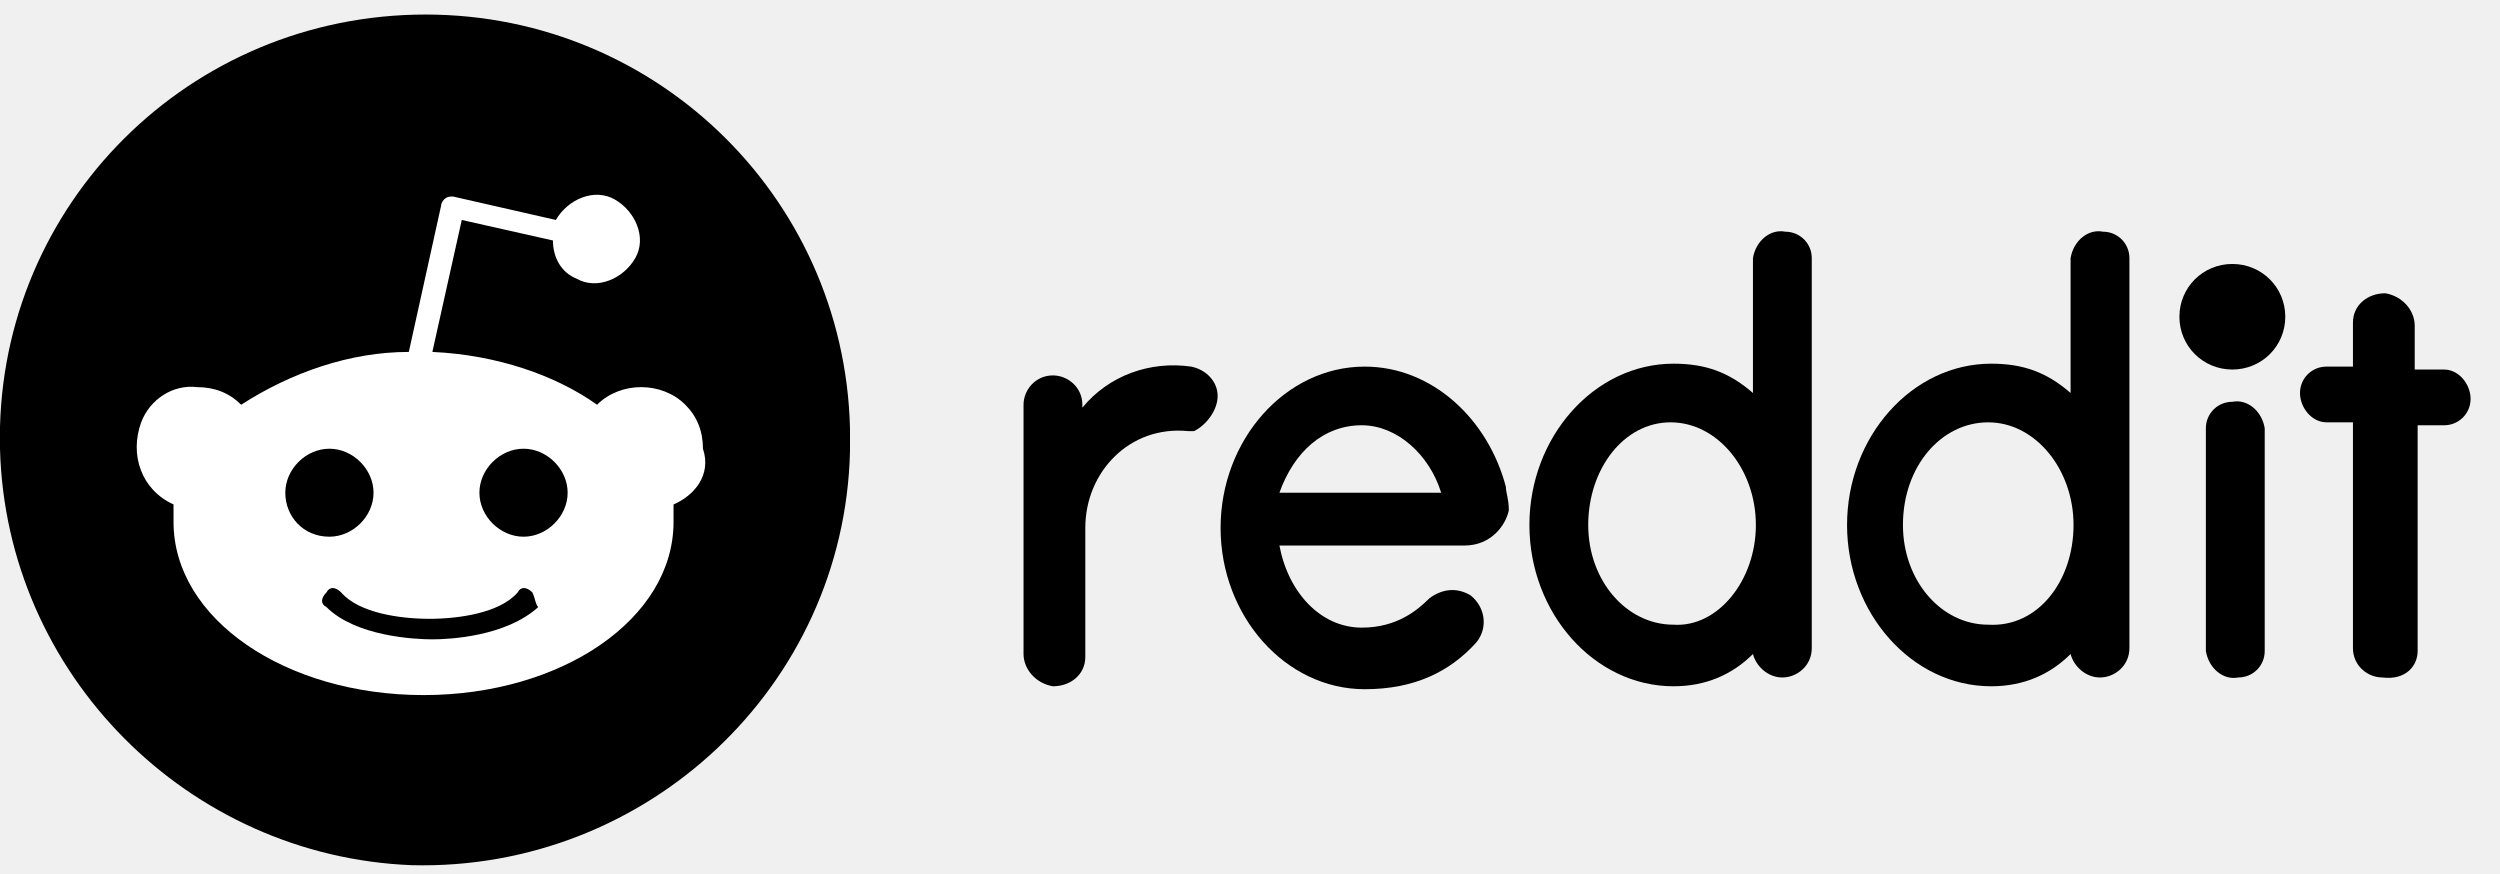
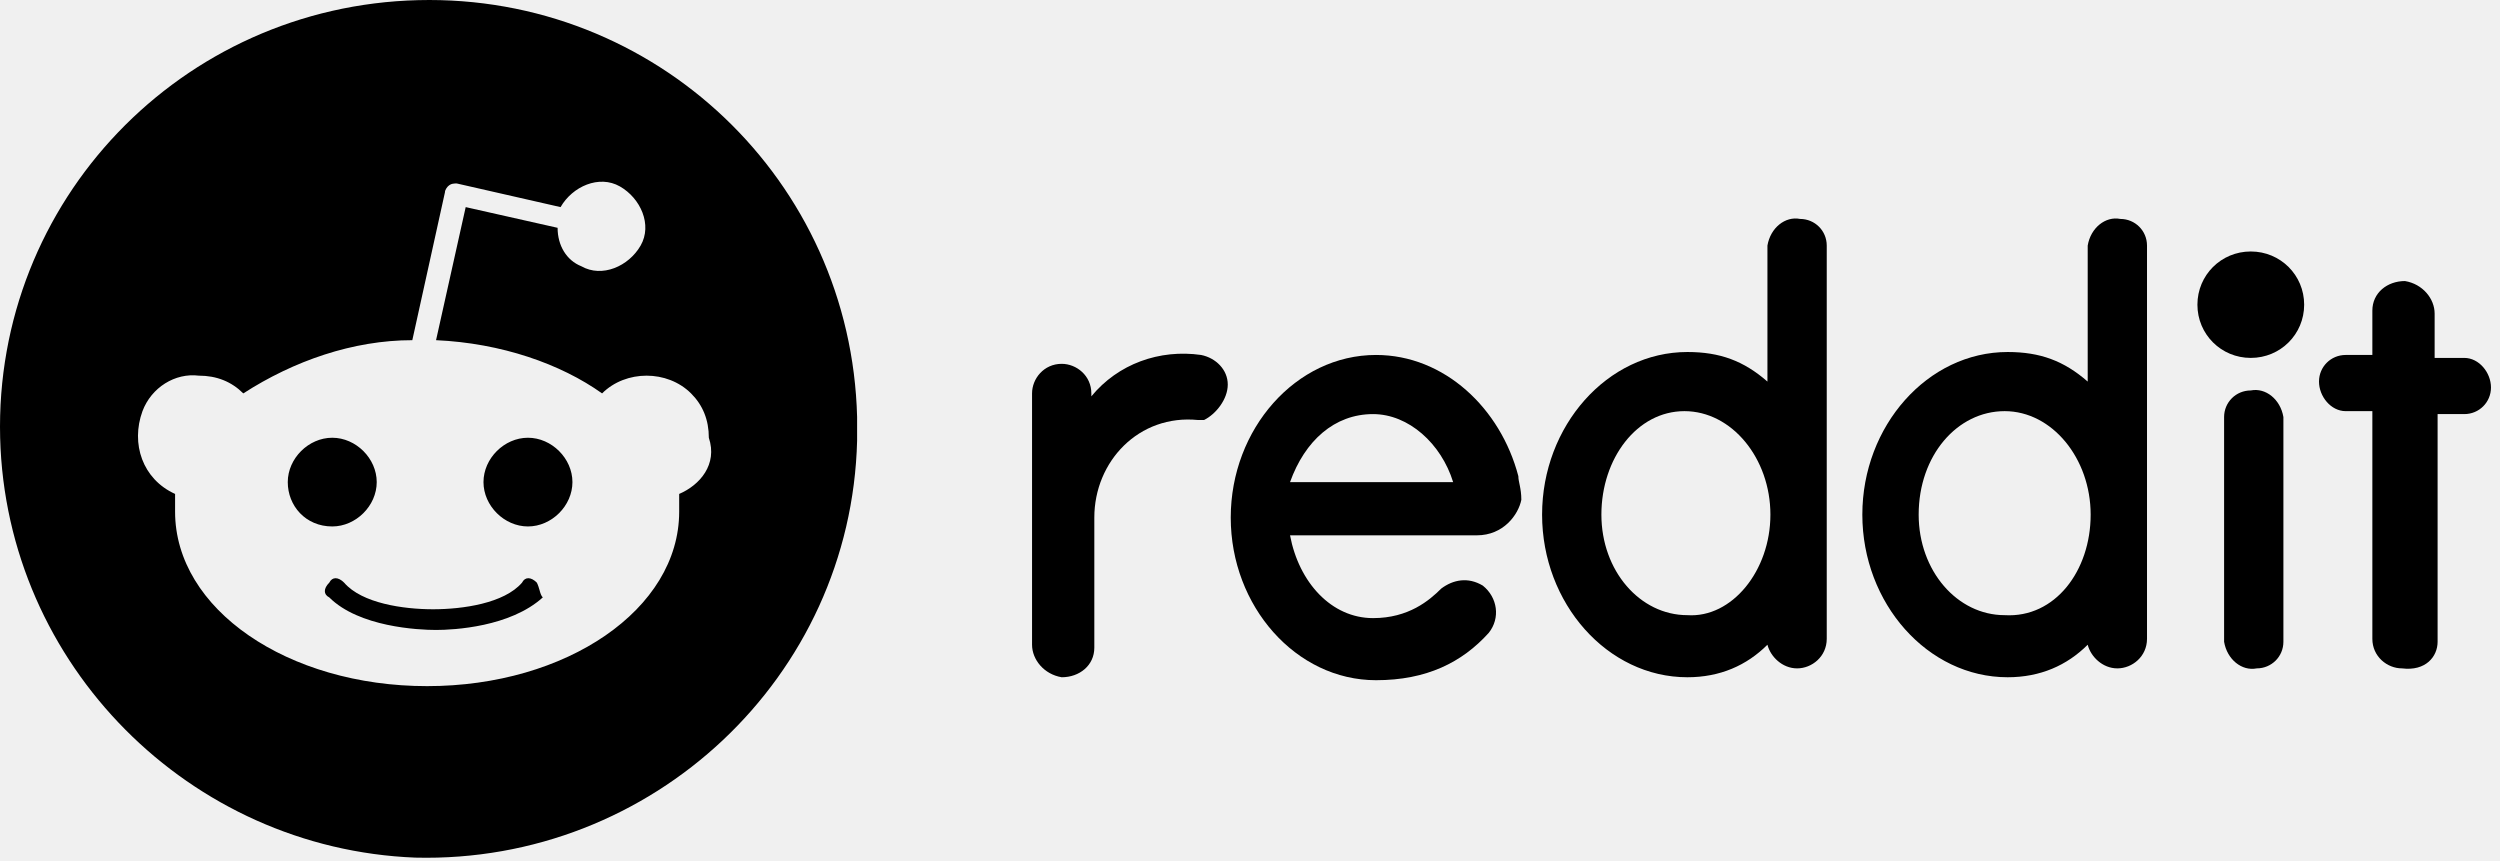
- <svg xmlns="http://www.w3.org/2000/svg" width="123" height="43" viewBox="0 0 123 43" fill="none">
-   <g clip-path="url(#clip0_437_1631)">
-     <path d="M107.227 15.584C107.227 14.141 108.385 12.987 109.832 12.987C111.279 12.987 112.436 14.141 112.436 15.584C112.436 17.027 111.279 18.181 109.832 18.181C108.385 18.181 107.227 17.027 107.227 15.584Z" fill="black" />
-     <path d="M72.064 26.839H62.947C63.381 29.148 64.973 30.879 66.999 30.879C68.735 30.879 69.748 30.013 70.327 29.436C70.906 29.003 71.629 28.859 72.353 29.292C73.076 29.869 73.221 30.879 72.642 31.601C71.34 33.044 69.603 33.909 67.144 33.909C63.236 33.909 60.053 30.302 60.053 25.973C60.053 21.644 63.236 18.037 67.144 18.037C70.472 18.037 73.221 20.634 74.089 23.953C74.089 24.242 74.234 24.53 74.234 25.107C74.089 25.829 73.366 26.839 72.064 26.839ZM62.947 24.242H70.906C70.327 22.366 68.735 20.923 66.999 20.923C65.118 20.923 63.671 22.221 62.947 24.242Z" fill="black" />
-     <path d="M59.908 19.48C59.908 18.758 59.329 18.181 58.606 18.037C56.58 17.748 54.554 18.47 53.252 20.057V19.913C53.252 19.047 52.528 18.47 51.805 18.47C50.937 18.47 50.358 19.191 50.358 19.913V32.178C50.358 32.899 50.937 33.621 51.805 33.765C52.673 33.765 53.397 33.188 53.397 32.322V25.973C53.397 23.232 55.567 20.923 58.461 21.211H58.751C59.329 20.923 59.908 20.201 59.908 19.48Z" fill="black" />
-     <path d="M111.424 21.067C111.279 20.201 110.555 19.624 109.832 19.768C109.108 19.768 108.529 20.346 108.529 21.067V32.033C108.674 32.899 109.398 33.477 110.121 33.332C110.845 33.332 111.424 32.755 111.424 32.033C111.424 31.889 111.424 21.067 111.424 21.067Z" fill="black" />
-     <path d="M89.139 31.889C89.139 32.755 88.415 33.332 87.692 33.332C86.968 33.332 86.389 32.755 86.245 32.178C85.232 33.188 83.929 33.765 82.338 33.765C78.431 33.765 75.247 30.158 75.247 25.829C75.247 21.5 78.431 17.893 82.338 17.893C83.929 17.893 85.087 18.326 86.245 19.335V12.698C86.389 11.832 87.113 11.255 87.836 11.399C88.56 11.399 89.139 11.976 89.139 12.698V31.889ZM86.389 25.829C86.389 23.087 84.508 20.779 82.193 20.779C79.878 20.779 78.141 23.087 78.141 25.829C78.141 28.57 80.022 30.735 82.338 30.735C84.508 30.879 86.389 28.57 86.389 25.829Z" fill="black" />
-     <path d="M104.767 31.889C104.767 32.755 104.044 33.332 103.32 33.332C102.596 33.332 102.018 32.755 101.873 32.178C100.86 33.188 99.558 33.765 97.966 33.765C94.059 33.765 90.875 30.158 90.875 25.829C90.875 21.5 94.059 17.893 97.966 17.893C99.558 17.893 100.715 18.326 101.873 19.335V12.698C102.018 11.832 102.741 11.255 103.465 11.399C104.188 11.399 104.767 11.976 104.767 12.698V31.889ZM102.018 25.829C102.018 23.087 100.136 20.779 97.821 20.779C95.506 20.779 93.625 22.943 93.625 25.829C93.625 28.57 95.506 30.735 97.821 30.735C100.281 30.879 102.018 28.57 102.018 25.829Z" fill="black" />
-     <path d="M118.948 32.033V20.923H120.251C120.974 20.923 121.553 20.346 121.553 19.624C121.553 18.903 120.974 18.181 120.251 18.181C120.251 18.181 120.251 18.181 120.106 18.181H118.804V16.017C118.804 15.295 118.225 14.574 117.356 14.429C116.488 14.429 115.765 15.007 115.765 15.872V18.037H114.462C113.739 18.037 113.16 18.614 113.16 19.335C113.16 20.057 113.739 20.778 114.462 20.778H115.765V31.889C115.765 32.755 116.488 33.332 117.212 33.332C118.369 33.476 118.948 32.755 118.948 32.033Z" fill="black" />
-     <path d="M-9.62462e-06 22.077C-0.289 10.534 8.827 1.01 20.404 0.722C31.98 0.433 41.531 9.524 41.82 21.067C41.82 21.5 41.82 21.789 41.82 22.221C41.531 33.765 31.835 42.856 20.259 42.567C9.261 42.134 0.289 33.188 -9.62462e-06 22.077Z" fill="black" />
-     <path d="M33.138 24.819C33.138 25.107 33.138 25.396 33.138 25.684C33.138 30.446 27.639 34.198 20.838 34.198C14.037 34.198 8.538 30.446 8.538 25.684C8.538 25.396 8.538 25.107 8.538 24.819C6.946 24.097 6.367 22.366 6.946 20.779C7.38 19.624 8.538 18.903 9.695 19.047C10.563 19.047 11.287 19.335 11.866 19.913C14.326 18.326 17.22 17.315 20.114 17.315L21.706 10.101C21.706 9.956 21.851 9.812 21.851 9.812C21.995 9.668 22.14 9.668 22.285 9.668L27.349 10.822C27.928 9.812 29.231 9.235 30.244 9.812C31.256 10.389 31.835 11.688 31.256 12.698C30.678 13.708 29.375 14.285 28.362 13.708C27.639 13.419 27.205 12.698 27.205 11.832L22.719 10.822L21.272 17.315C24.455 17.46 27.349 18.47 29.375 19.913C30.533 18.758 32.559 18.758 33.717 19.913C34.295 20.49 34.585 21.211 34.585 22.077C35.019 23.376 34.151 24.386 33.138 24.819ZM16.207 26.406C17.365 26.406 18.378 25.396 18.378 24.242C18.378 23.087 17.365 22.077 16.207 22.077C15.049 22.077 14.037 23.087 14.037 24.242C14.037 25.396 14.905 26.406 16.207 26.406ZM26.192 29.148C25.902 28.859 25.613 28.859 25.468 29.148C24.6 30.158 22.574 30.446 21.127 30.446C19.68 30.446 17.654 30.158 16.786 29.148C16.497 28.859 16.207 28.859 16.062 29.148C15.773 29.436 15.773 29.725 16.062 29.869C17.509 31.312 20.404 31.456 21.272 31.456C22.14 31.456 24.889 31.312 26.481 29.869C26.337 29.725 26.337 29.436 26.192 29.148ZM27.928 24.242C27.928 23.087 26.915 22.077 25.758 22.077C24.6 22.077 23.587 23.087 23.587 24.242C23.587 25.396 24.6 26.406 25.758 26.406C26.915 26.406 27.928 25.396 27.928 24.242Z" fill="white" />
-   </g>
-   <defs>
-     <clipPath id="clip0_437_1631">
-       <rect width="123" height="43" fill="white" />
-     </clipPath>
-   </defs>
+ <svg xmlns="http://www.w3.org/2000/svg" width="122" height="42" viewBox="0 0 122 42" fill="none">
+   <path d="M107.234 14.869C107.234 13.426 108.391 12.272 109.838 12.272C111.286 12.272 112.443 13.426 112.443 14.869C112.443 16.312 111.286 17.466 109.838 17.466C108.391 17.466 107.234 16.312 107.234 14.869Z" fill="black" />
+   <path d="M72.07 26.124H62.954C63.388 28.433 64.98 30.164 67.005 30.164C68.742 30.164 69.755 29.299 70.334 28.721C70.913 28.288 71.636 28.144 72.36 28.577C73.083 29.154 73.228 30.164 72.649 30.886C71.347 32.329 69.61 33.194 67.15 33.194C63.243 33.194 60.06 29.587 60.06 25.258C60.06 20.929 63.243 17.322 67.15 17.322C70.478 17.322 73.228 19.919 74.096 23.238C74.096 23.527 74.241 23.815 74.241 24.392C74.096 25.114 73.373 26.124 72.07 26.124ZM62.954 23.527H70.913C70.334 21.651 68.742 20.208 67.005 20.208C65.124 20.208 63.677 21.507 62.954 23.527Z" fill="black" />
+   <path d="M59.915 18.765C59.915 18.044 59.336 17.466 58.613 17.322C56.587 17.033 54.561 17.755 53.258 19.342V19.198C53.258 18.332 52.535 17.755 51.811 17.755C50.943 17.755 50.364 18.476 50.364 19.198V31.463C50.364 32.184 50.943 32.906 51.811 33.05C52.68 33.05 53.403 32.473 53.403 31.607V25.258C53.403 22.517 55.574 20.208 58.468 20.497H58.757C59.336 20.208 59.915 19.486 59.915 18.765Z" fill="black" />
+   <path d="M111.43 20.352C111.286 19.486 110.562 18.909 109.838 19.054C109.115 19.054 108.536 19.631 108.536 20.352V31.319C108.681 32.184 109.404 32.762 110.128 32.617C110.851 32.617 111.43 32.04 111.43 31.319C111.43 31.174 111.43 20.352 111.43 20.352Z" fill="black" />
+   <path d="M89.145 31.174C89.145 32.04 88.422 32.617 87.698 32.617C86.975 32.617 86.396 32.04 86.251 31.463C85.239 32.473 83.936 33.05 82.344 33.05C78.437 33.05 75.254 29.443 75.254 25.114C75.254 20.785 78.437 17.178 82.344 17.178C83.936 17.178 85.094 17.611 86.251 18.621V11.983C86.396 11.117 87.12 10.54 87.843 10.684C88.567 10.684 89.145 11.262 89.145 11.983V31.174ZM86.396 25.114C86.396 22.372 84.515 20.064 82.2 20.064C79.884 20.064 78.148 22.372 78.148 25.114C78.148 27.856 80.029 30.02 82.344 30.02C84.515 30.164 86.396 27.856 86.396 25.114Z" fill="black" />
+   <path d="M104.774 31.174C104.774 32.04 104.05 32.617 103.327 32.617C102.603 32.617 102.024 32.04 101.88 31.463C100.867 32.473 99.564 33.05 97.973 33.05C94.066 33.05 90.882 29.443 90.882 25.114C90.882 20.785 94.066 17.178 97.973 17.178C99.564 17.178 100.722 17.611 101.88 18.621V11.983C102.024 11.117 102.748 10.54 103.471 10.684C104.195 10.684 104.774 11.262 104.774 11.983V31.174ZM102.024 25.114C102.024 22.372 100.143 20.064 97.828 20.064C95.513 20.064 93.631 22.228 93.631 25.114C93.631 27.856 95.513 30.02 97.828 30.02C100.288 30.164 102.024 27.856 102.024 25.114Z" fill="black" />
+   <path d="M118.955 31.319V20.208H120.257C120.981 20.208 121.56 19.631 121.56 18.909C121.56 18.188 120.981 17.466 120.257 17.466C120.257 17.466 120.257 17.466 120.113 17.466H118.81V15.302C118.81 14.58 118.231 13.859 117.363 13.715C116.495 13.715 115.771 14.292 115.771 15.158V17.322H114.469C113.746 17.322 113.167 17.899 113.167 18.621C113.167 19.342 113.746 20.064 114.469 20.064H115.771V31.174C115.771 32.04 116.495 32.617 117.218 32.617C118.376 32.762 118.955 32.04 118.955 31.319Z" fill="black" />
+   <path fill-rule="evenodd" clip-rule="evenodd" d="M20.41 0.007C8.834 0.295 -0.283 9.819 0.007 21.362C0.296 32.473 9.268 41.419 20.265 41.852C31.842 42.141 41.537 33.05 41.827 21.507V20.352C41.537 8.809 31.987 -0.282 20.41 0.007ZM33.144 24.97V24.104C34.157 23.671 35.026 22.661 34.591 21.362C34.591 20.497 34.302 19.775 33.723 19.198C32.566 18.044 30.54 18.044 29.382 19.198C27.356 17.755 24.462 16.745 21.279 16.601L22.726 10.107L27.211 11.117C27.211 11.983 27.645 12.705 28.369 12.993C29.382 13.57 30.684 12.993 31.263 11.983C31.842 10.973 31.263 9.674 30.25 9.097C29.237 8.52 27.935 9.097 27.356 10.107L22.291 8.953C22.147 8.953 22.002 8.953 21.857 9.097C21.857 9.097 21.713 9.242 21.713 9.386L20.121 16.601C17.227 16.601 14.333 17.611 11.873 19.198C11.294 18.621 10.57 18.332 9.702 18.332C8.544 18.188 7.387 18.909 6.953 20.064C6.374 21.651 6.953 23.383 8.544 24.104V24.97C8.544 29.732 14.043 33.483 20.844 33.483C27.645 33.483 33.144 29.732 33.144 24.97ZM18.384 23.527C18.384 24.681 17.371 25.691 16.214 25.691C14.911 25.691 14.043 24.681 14.043 23.527C14.043 22.372 15.056 21.362 16.214 21.362C17.371 21.362 18.384 22.372 18.384 23.527ZM25.475 28.433C25.62 28.144 25.909 28.144 26.198 28.433C26.262 28.559 26.297 28.686 26.33 28.8C26.371 28.947 26.407 29.073 26.488 29.154C24.896 30.597 22.147 30.742 21.279 30.742C20.41 30.742 17.516 30.597 16.069 29.154C15.78 29.01 15.78 28.721 16.069 28.433C16.214 28.144 16.503 28.144 16.793 28.433C17.661 29.443 19.687 29.732 21.134 29.732C22.581 29.732 24.607 29.443 25.475 28.433ZM25.764 21.362C26.922 21.362 27.935 22.372 27.935 23.527C27.935 24.681 26.922 25.691 25.764 25.691C24.607 25.691 23.594 24.681 23.594 23.527C23.594 22.372 24.607 21.362 25.764 21.362Z" fill="black" />
</svg>
